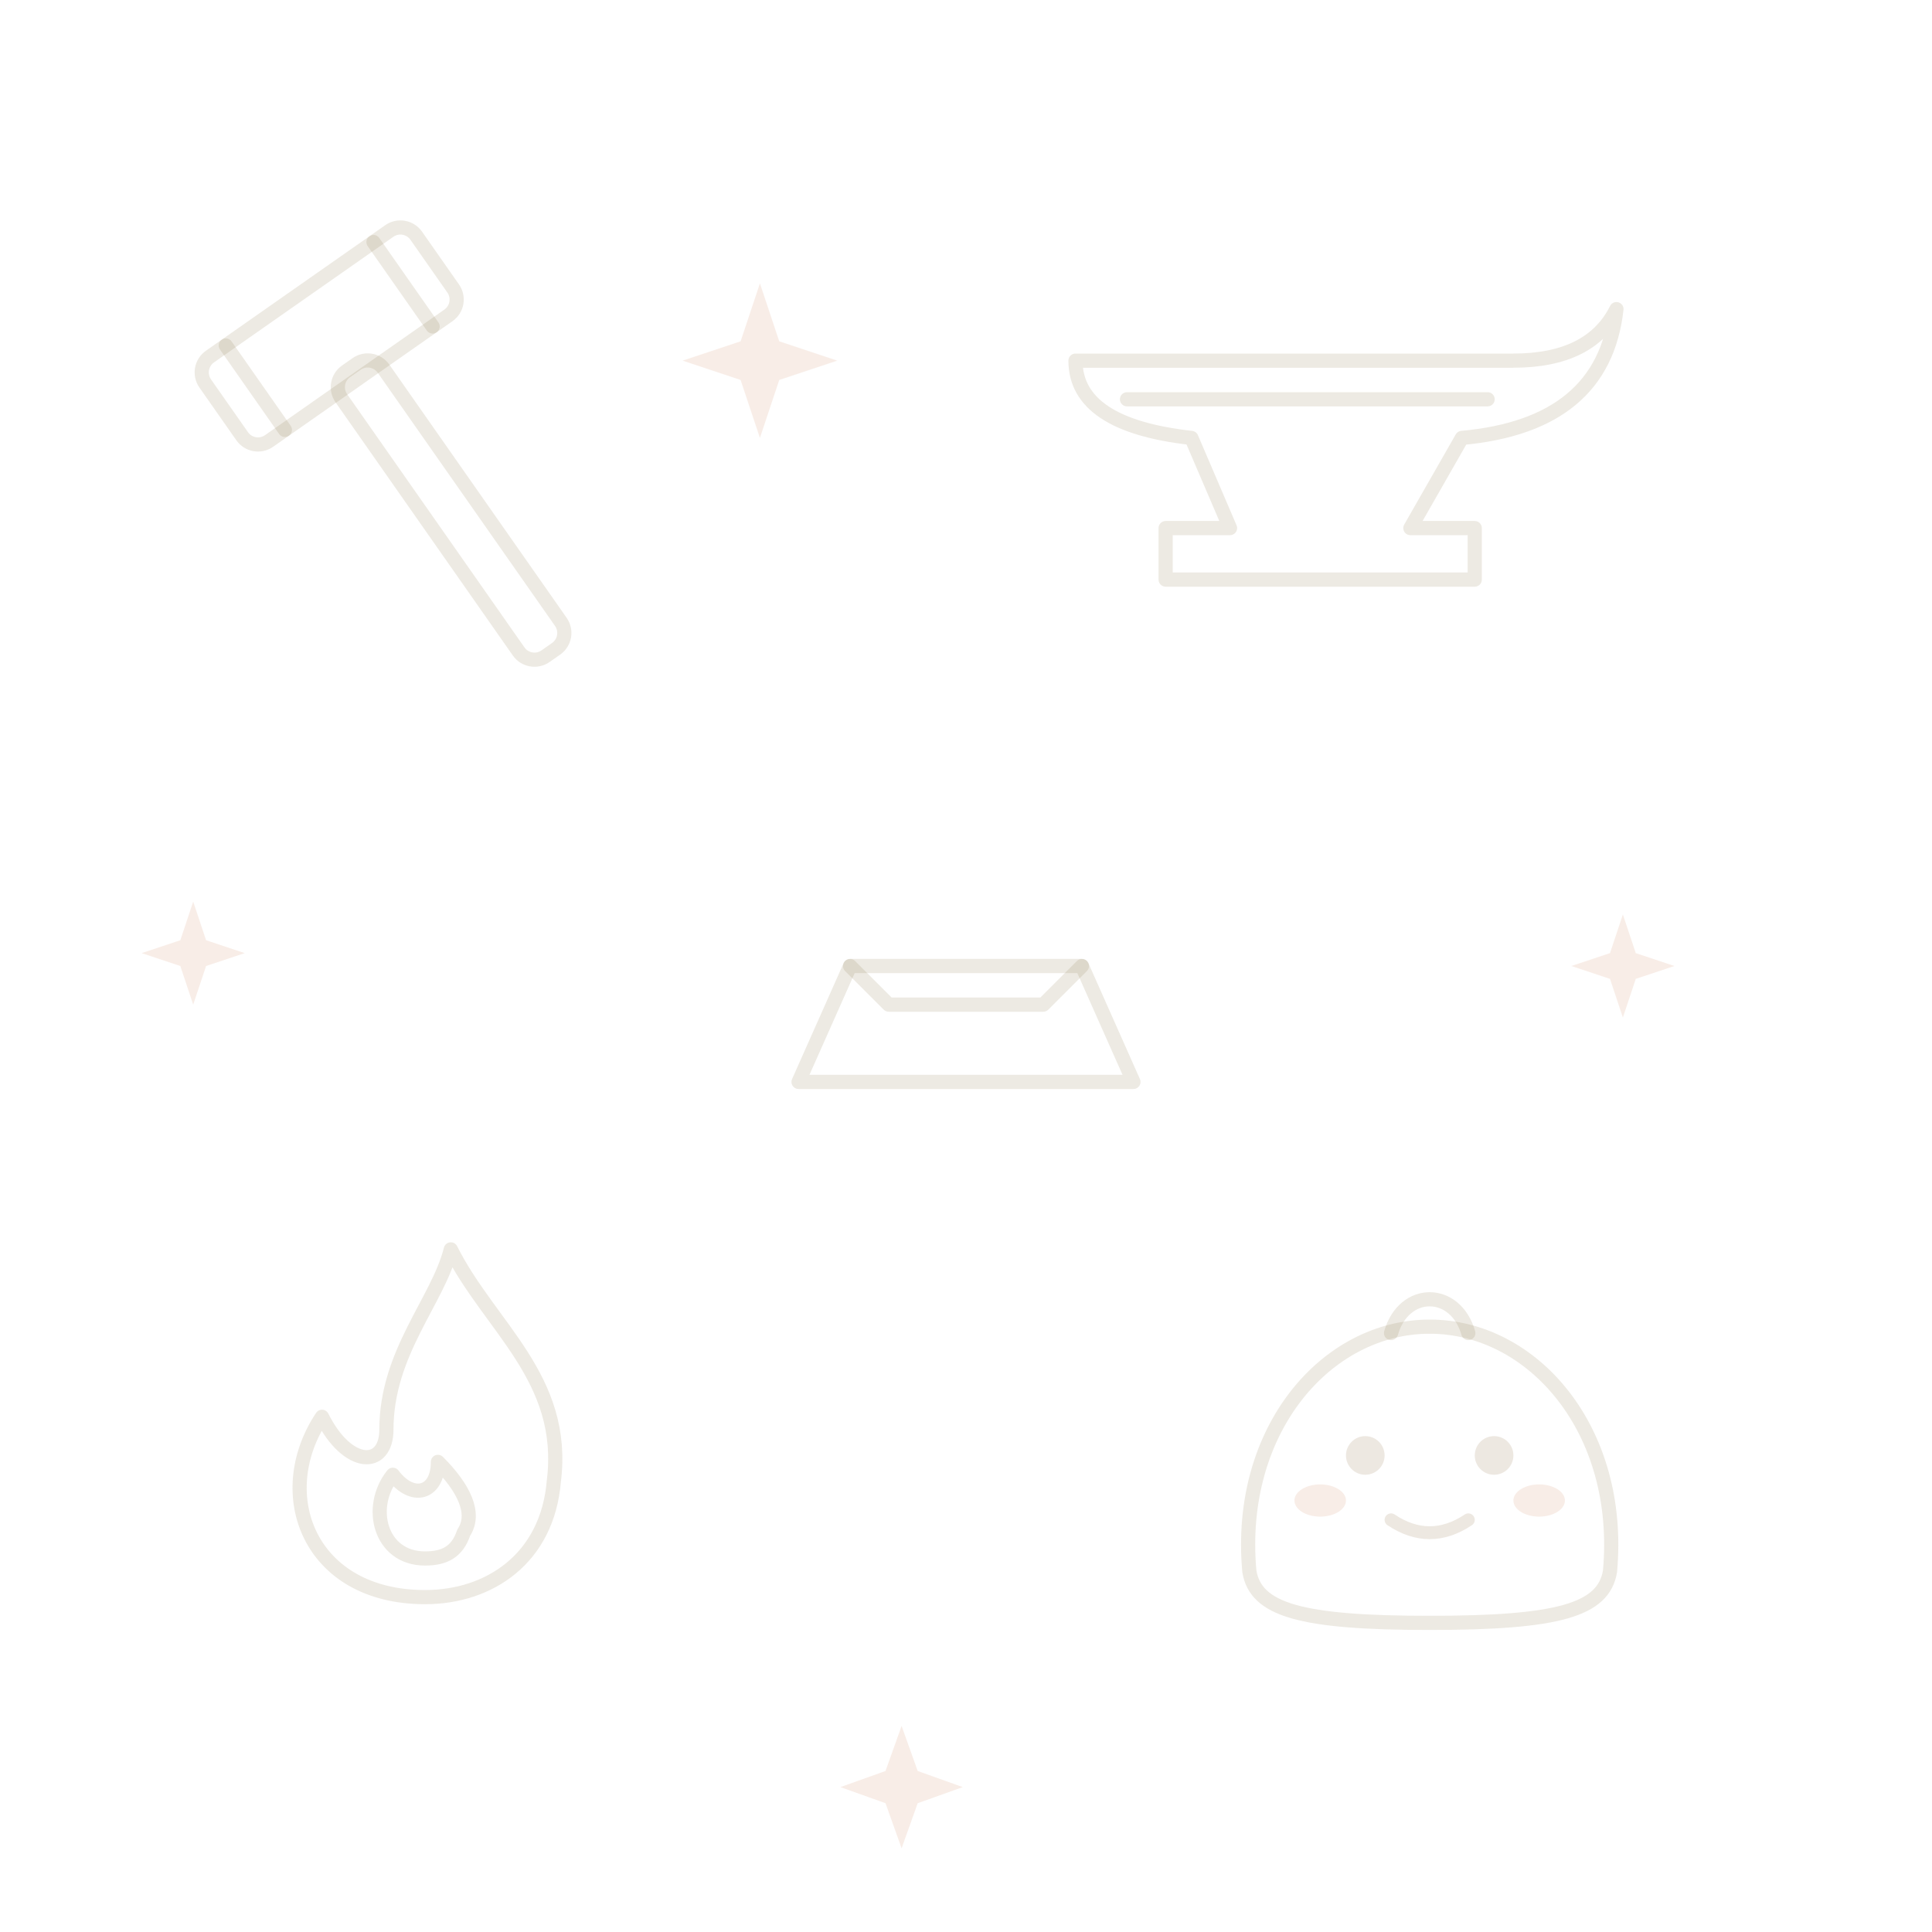
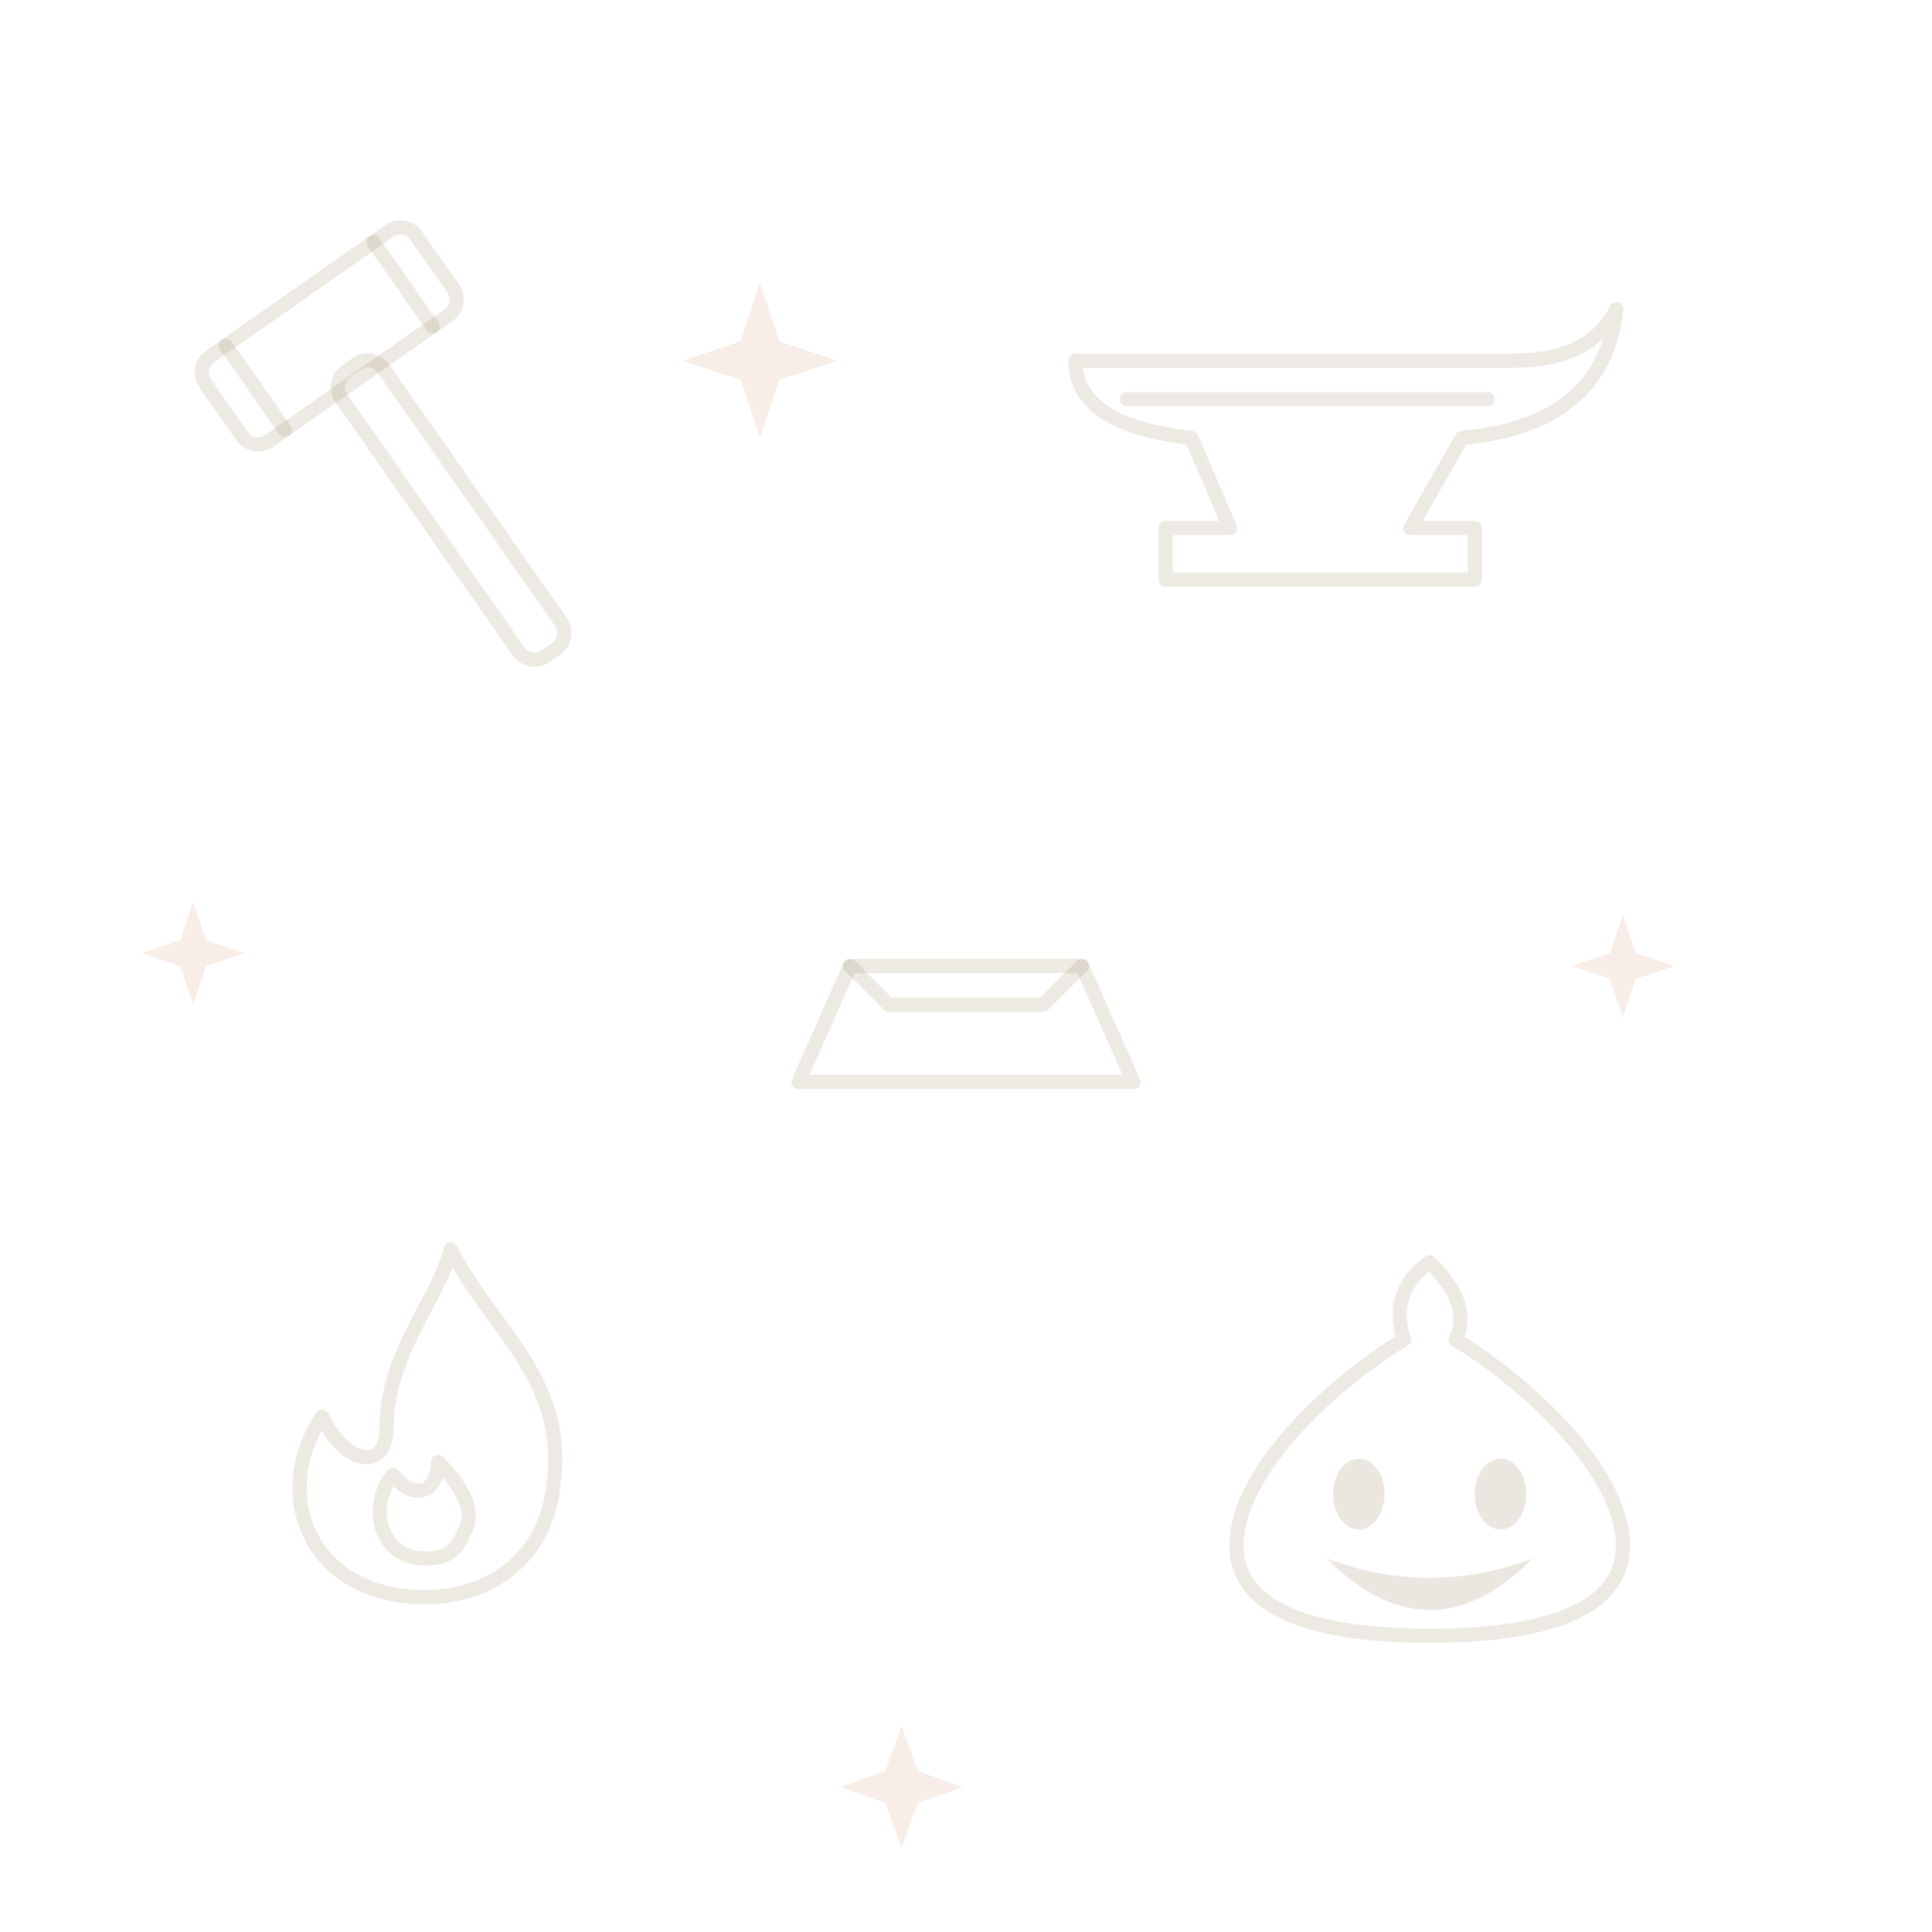
<svg xmlns="http://www.w3.org/2000/svg" width="300" height="300" viewBox="0 0 300 300">
  <g fill="none" stroke="#7a5c28" stroke-opacity=".13" stroke-width="2.2" stroke-linecap="round" stroke-linejoin="round">
    <g transform="translate(58 62) rotate(-35)">
      <rect x="-4" y="-6" width="8" height="54" rx="3" />
      <rect x="-20" y="-20" width="40" height="16" rx="3" />
      <path d="M-14 -20 v16 M14 -20 v16" />
    </g>
    <g transform="translate(205 70)">
      <path d="M-38 -14 H30 Q42 -14 46 -22 Q44 -4 22 -2 L14 12 H24 V20 H-24 V12 H-14 L-20 -2 Q-38 -4 -38 -14 Z" />
      <path d="M-30 -8 H26" />
    </g>
    <g transform="translate(66 222)">
      <path d="M0 26 C-18 26 -24 10 -16 -2 C-12 6 -6 6 -6 0 C-6 -12 2 -20 4 -28 C10 -16 22 -8 20 8 C19 20 10 26 0 26 Z" />
      <path d="M0 20 C-7 20 -9 12 -5 7 C-2 11 2 10 2 5 C6 9 8 13 6 16 C5 19 3 20 0 20 Z" />
    </g>
    <g transform="translate(150 158)">
      <path d="M-26 10 L-18 -8 H18 L26 10 Z" />
      <path d="M-18 -8 L-12 -2 H12 L18 -8" />
    </g>
-     <g transform="translate(222 228)">
-       <path d="M-28 16 C-30 -6 -16 -22 0 -22 C16 -22 30 -6 28 16 C27 22 20 24 0 24 C-20 24 -27 22 -28 16 Z" />
-       <path d="M-6 -21 C-4 -28 4 -28 6 -21" />
+     <g transform="translate(222 226)">
+       <path d="M0 -30 C4 -26 6 -22 4 -18 C14 -12 30 2 30 14 C30 24 18 28 0 28 C-18 28 -30 24 -30 14 C-30 2 -14 -12 -4 -18 C-6 -24 -3 -28 0 -30 Z" />
    </g>
  </g>
-   <g fill="#7a5c28" fill-opacity=".14">
-     <circle cx="212" cy="226" r="3" />
-     <circle cx="232" cy="226" r="3" />
-     <path d="M216 236 Q222 240 228 236" fill="none" stroke="#7a5c28" stroke-opacity=".14" stroke-width="2" stroke-linecap="round" />
+   <g fill="#7a5c28" fill-opacity=".15">
+     <ellipse cx="211" cy="232" rx="4" ry="5.5" />
+     <ellipse cx="233" cy="232" rx="4" ry="5.5" />
+     <path d="M206 242 Q222 258 238 242 Q222 248 206 242 Z" />
  </g>
  <g fill="#b5480f" fill-opacity=".10">
-     <ellipse cx="205" cy="233" rx="4" ry="2.5" />
-     <ellipse cx="239" cy="233" rx="4" ry="2.5" />
    <path d="M118 44 l3 9 9 3 -9 3 -3 9 -3 -9 -9 -3 9 -3 z" />
    <path d="M252 142 l2 6 6 2 -6 2 -2 6 -2 -6 -6 -2 6 -2 z" />
    <path d="M30 140 l2 6 6 2 -6 2 -2 6 -2 -6 -6 -2 6 -2 z" />
    <path d="M140 268 l2.5 7 7 2.5 -7 2.5 -2.5 7 -2.5 -7 -7 -2.5 7 -2.5 z" />
  </g>
</svg>
